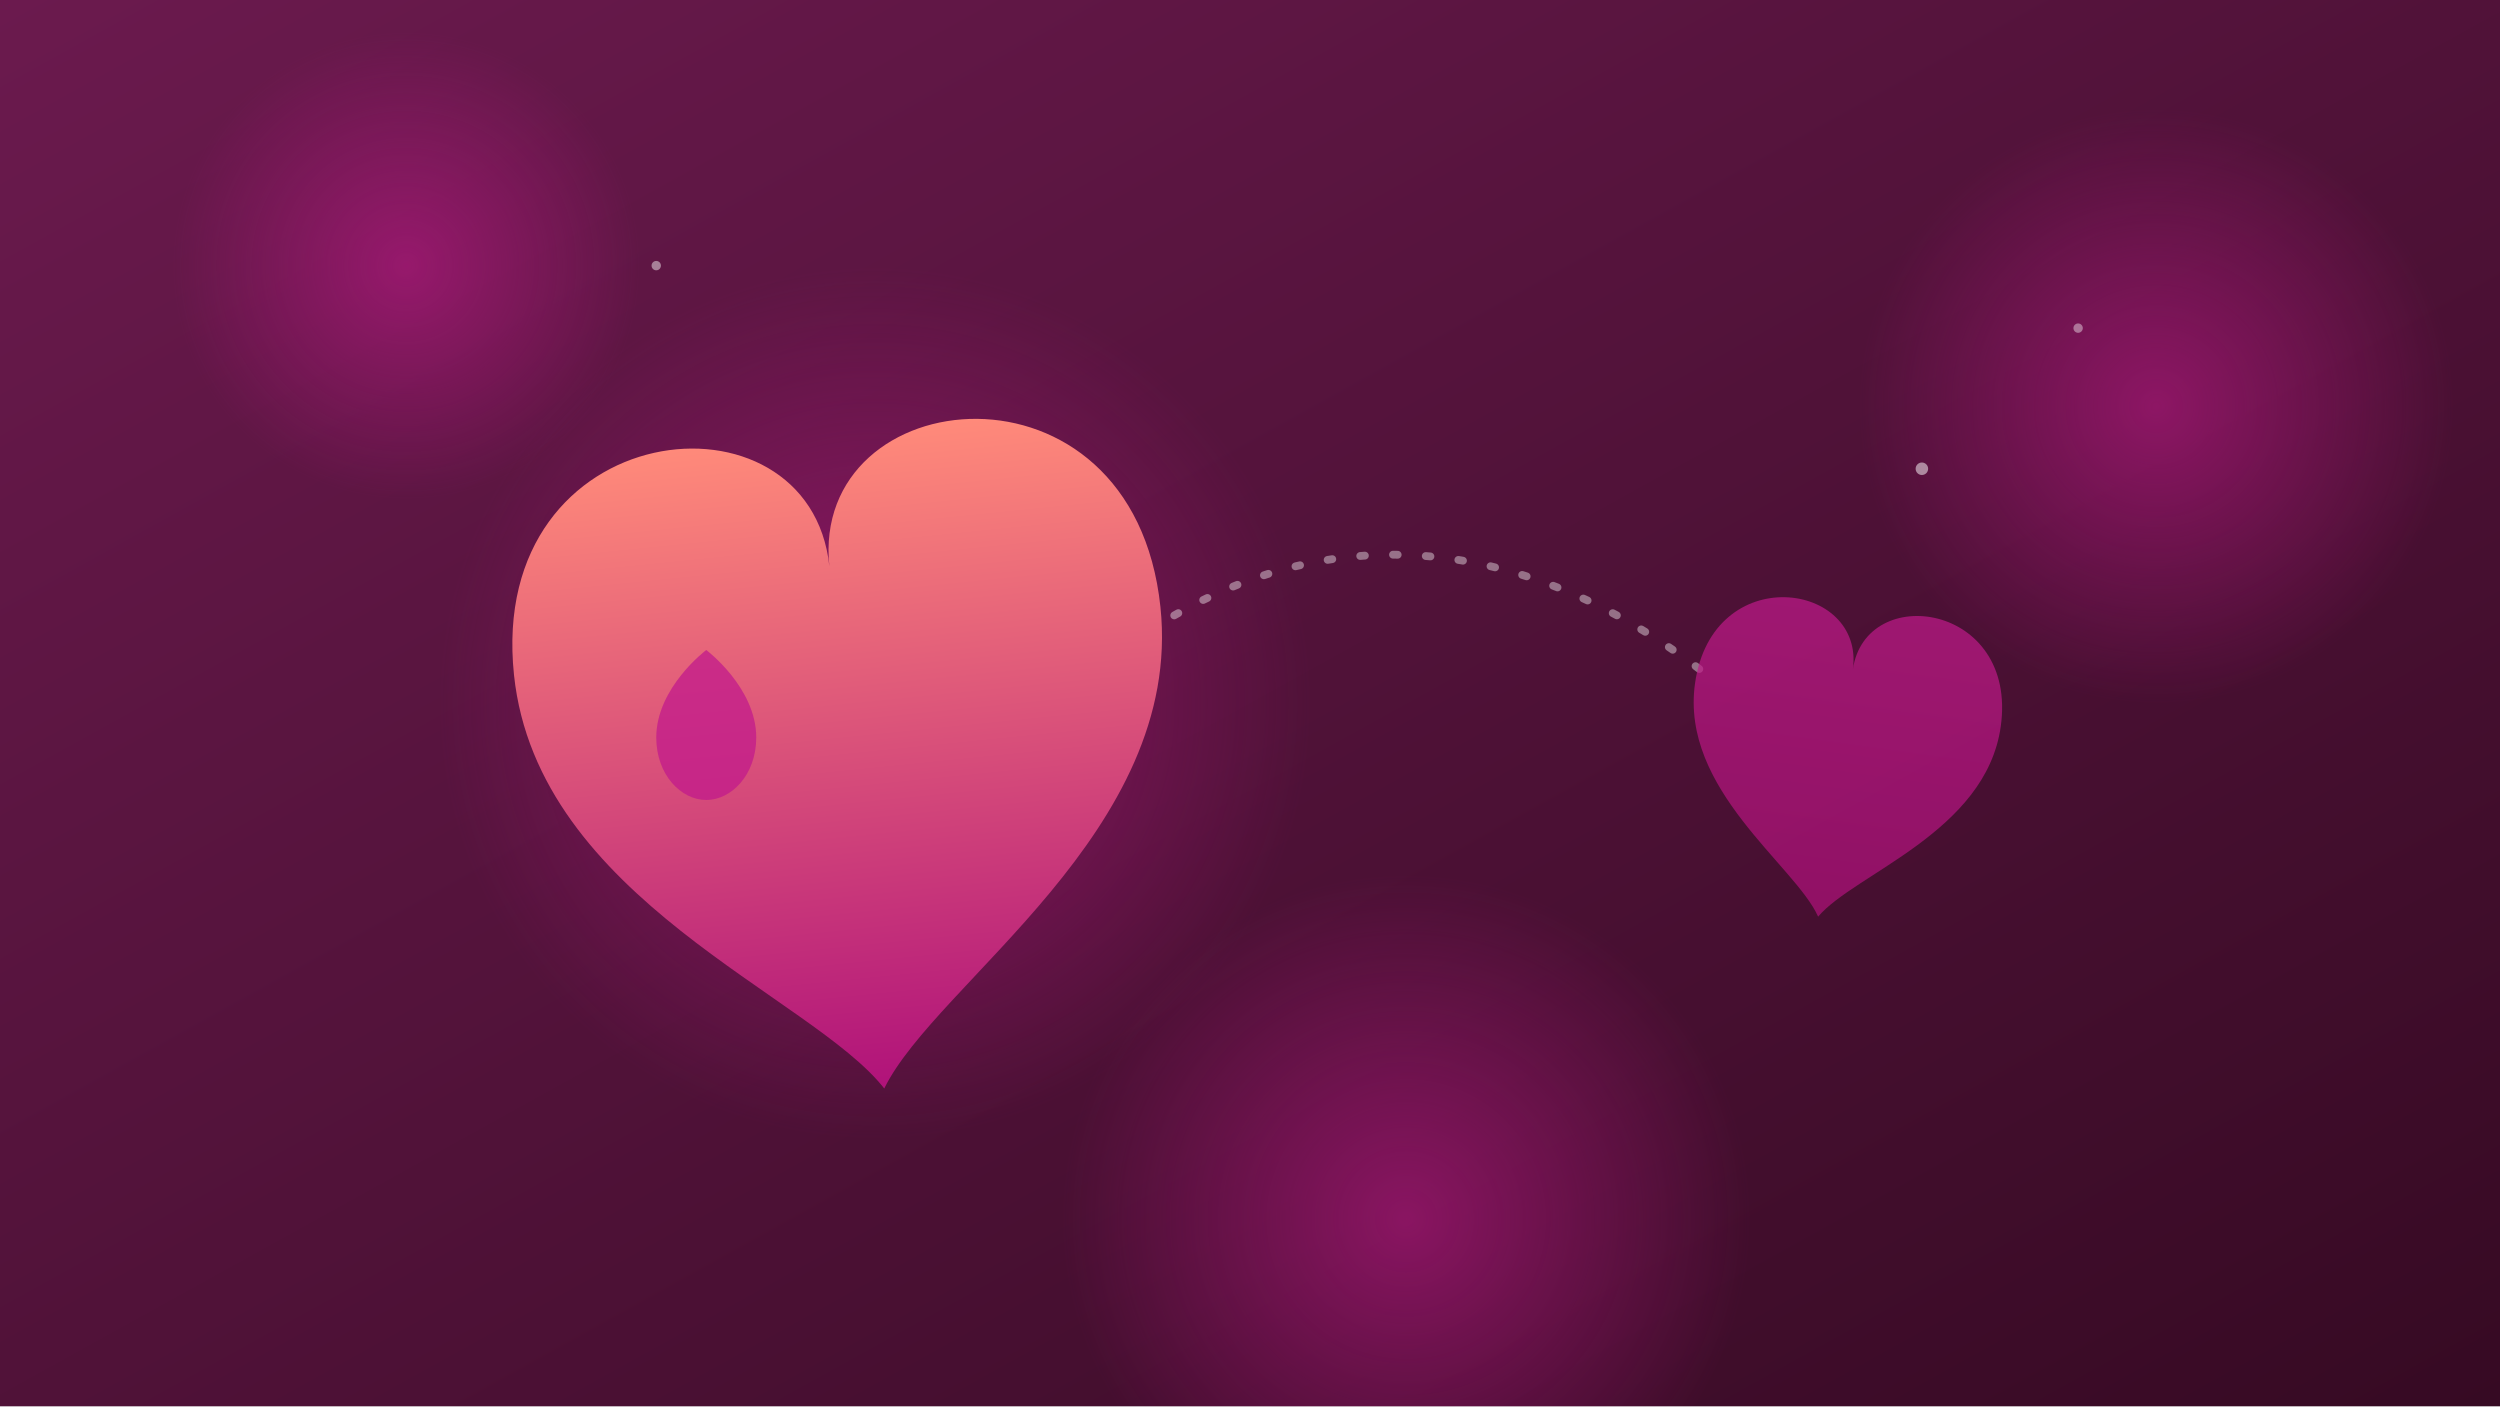
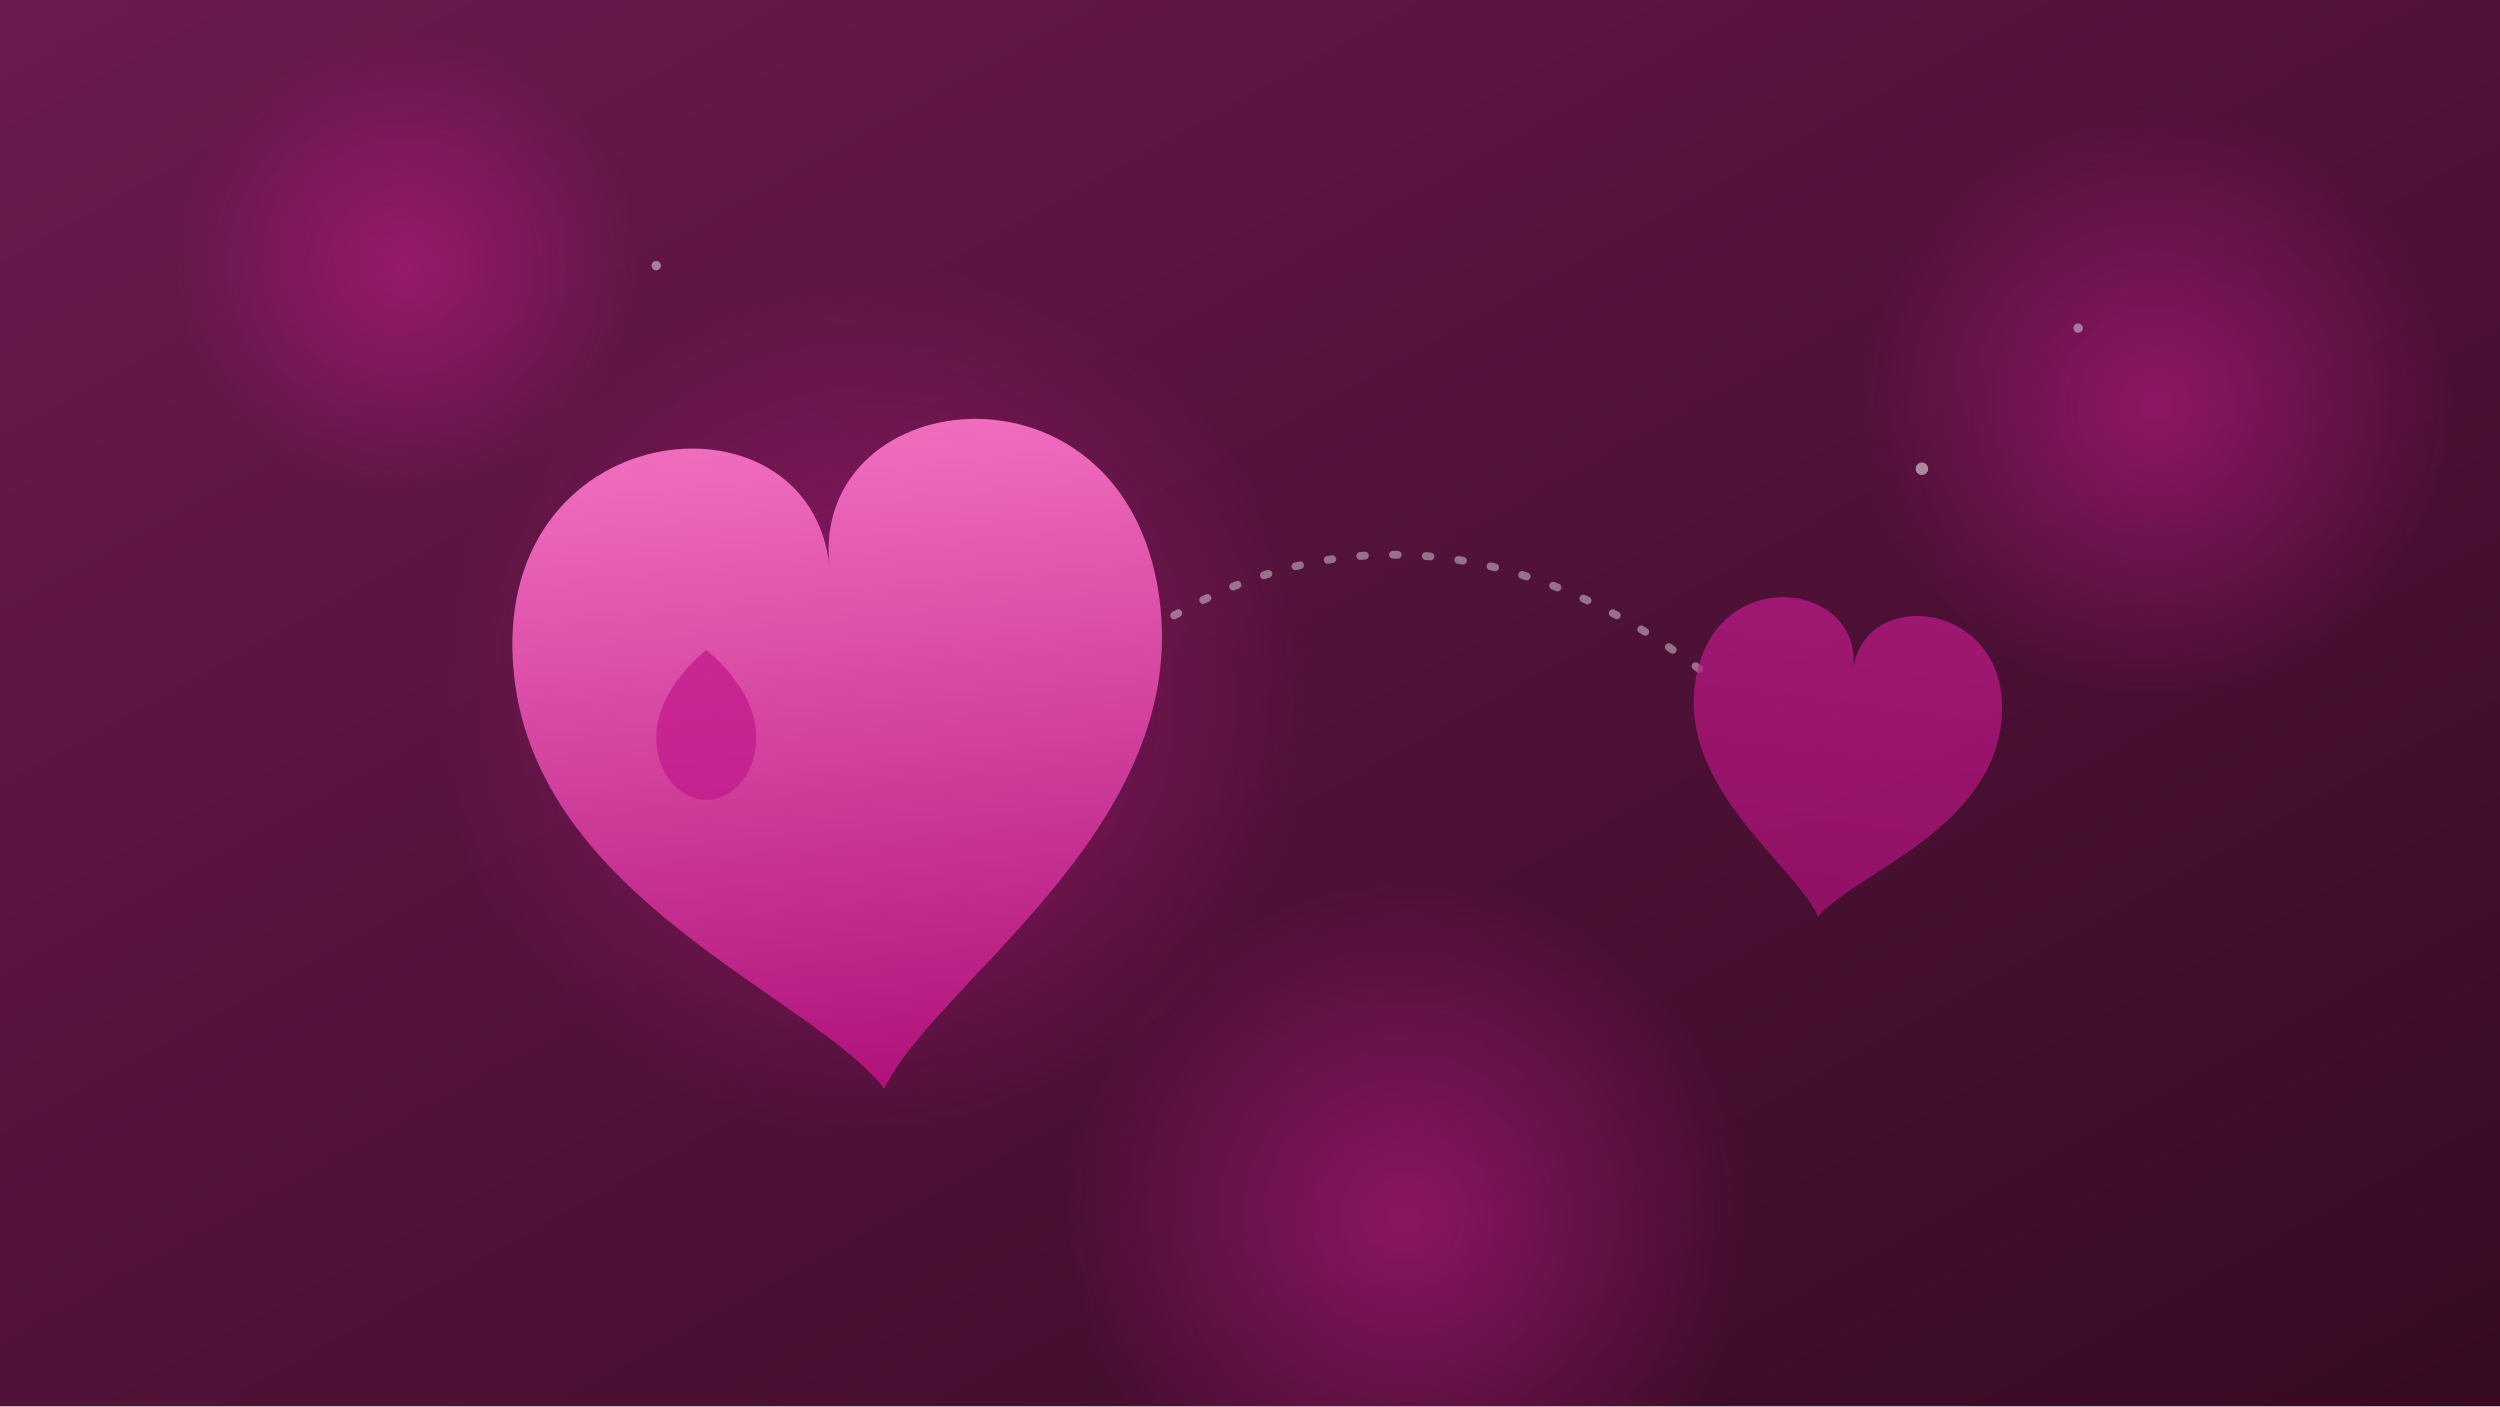
<svg xmlns="http://www.w3.org/2000/svg" viewBox="0 0 1600 900" preserveAspectRatio="xMidYMid slice">
  <defs>
    <linearGradient id="bg" x1="0" y1="0" x2="1" y2="1">
      <stop offset="0" stop-color="#6b1a4e" />
      <stop offset="1" stop-color="#360a23" />
    </linearGradient>
    <radialGradient id="glow" cx=".5" cy=".5" r=".5">
      <stop offset="0" stop-color="#C21A8B" stop-opacity=".55" />
      <stop offset="1" stop-color="#C21A8B" stop-opacity="0" />
    </radialGradient>
    <linearGradient id="h1" x1="0" y1="0" x2="0" y2="1">
-       <stop offset="0" stop-color="#ff8a7a" />
+       <stop offset="0" stop-color="#F06DBE" />
      <stop offset="1" stop-color="#B0127A" />
    </linearGradient>
    <linearGradient id="h2" x1="0" y1="0" x2="0" y2="1">
      <stop offset="0" stop-color="#C21A8B" />
      <stop offset="1" stop-color="#B0127A" />
    </linearGradient>
    <path id="heart" d="M0 -22 C0 -52 -52 -52 -52 -10 C-52 26 -10 46 0 62 C10 46 52 26 52 -10 C52 -52 0 -52 0 -22Z" />
  </defs>
  <rect width="1600" height="900" fill="url(#bg)" />
  <circle cx="260" cy="170" r="150" fill="url(#glow)" />
  <circle cx="1380" cy="260" r="190" fill="url(#glow)" />
  <circle cx="900" cy="780" r="220" fill="url(#glow)" />
  <circle cx="1230" cy="300" r="4" fill="#fff" opacity=".5" />
  <circle cx="1330" cy="210" r="3" fill="#fff" opacity=".4" />
  <circle cx="420" cy="170" r="3" fill="#fff" opacity=".45" />
  <circle cx="560" cy="450" r="280" fill="url(#glow)" />
  <path d="M700 430 C820 330 960 330 1090 430" fill="none" stroke="#fff" stroke-opacity=".4" stroke-width="5" stroke-dasharray="3 18" stroke-linecap="round" />
  <g transform="translate(540 450) scale(4) rotate(-6)">
    <use href="#heart" fill="url(#h1)" />
  </g>
  <path d="M600 640 C600 600 640 570 640 570 C640 570 680 600 680 640 C680 670 660 690 640 690 C620 690 600 670 600 640Z" fill="#C21A8B" opacity=".75" transform="translate(-60 -40) scale(.8)" />
  <g transform="translate(1180 470) scale(1.9) rotate(8)">
    <use href="#heart" fill="url(#h2)" opacity=".7" />
  </g>
</svg>
